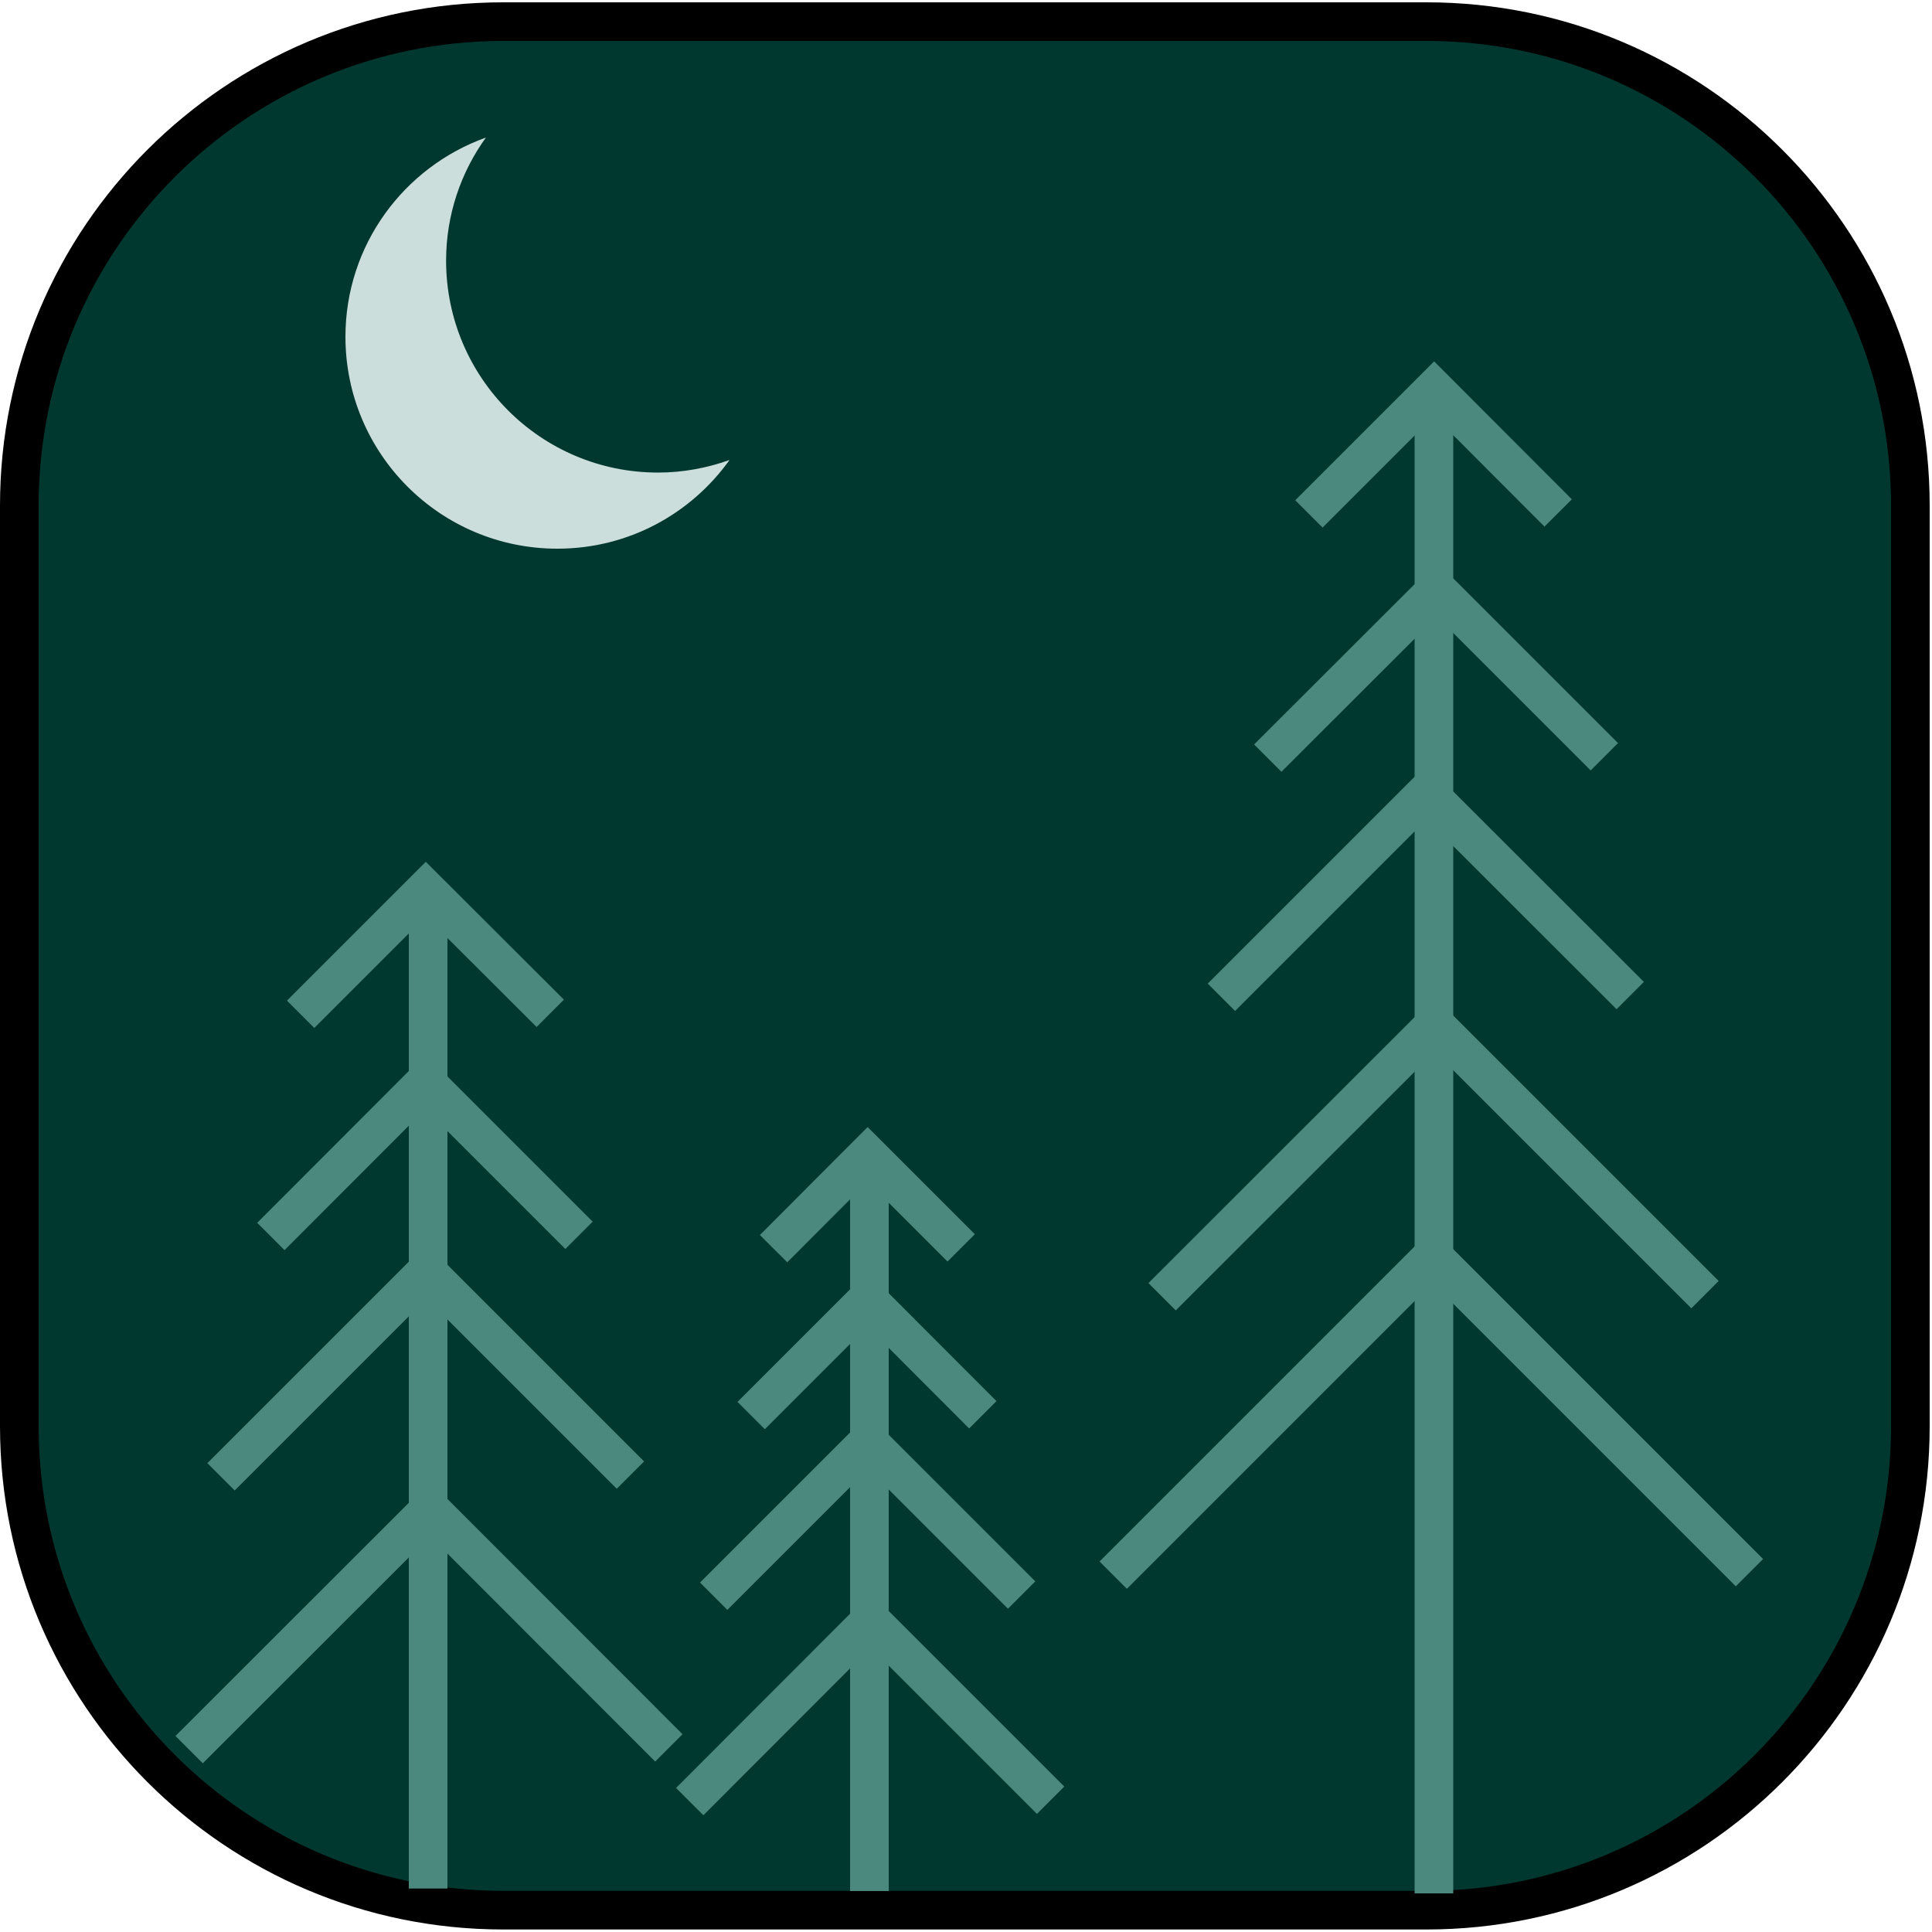
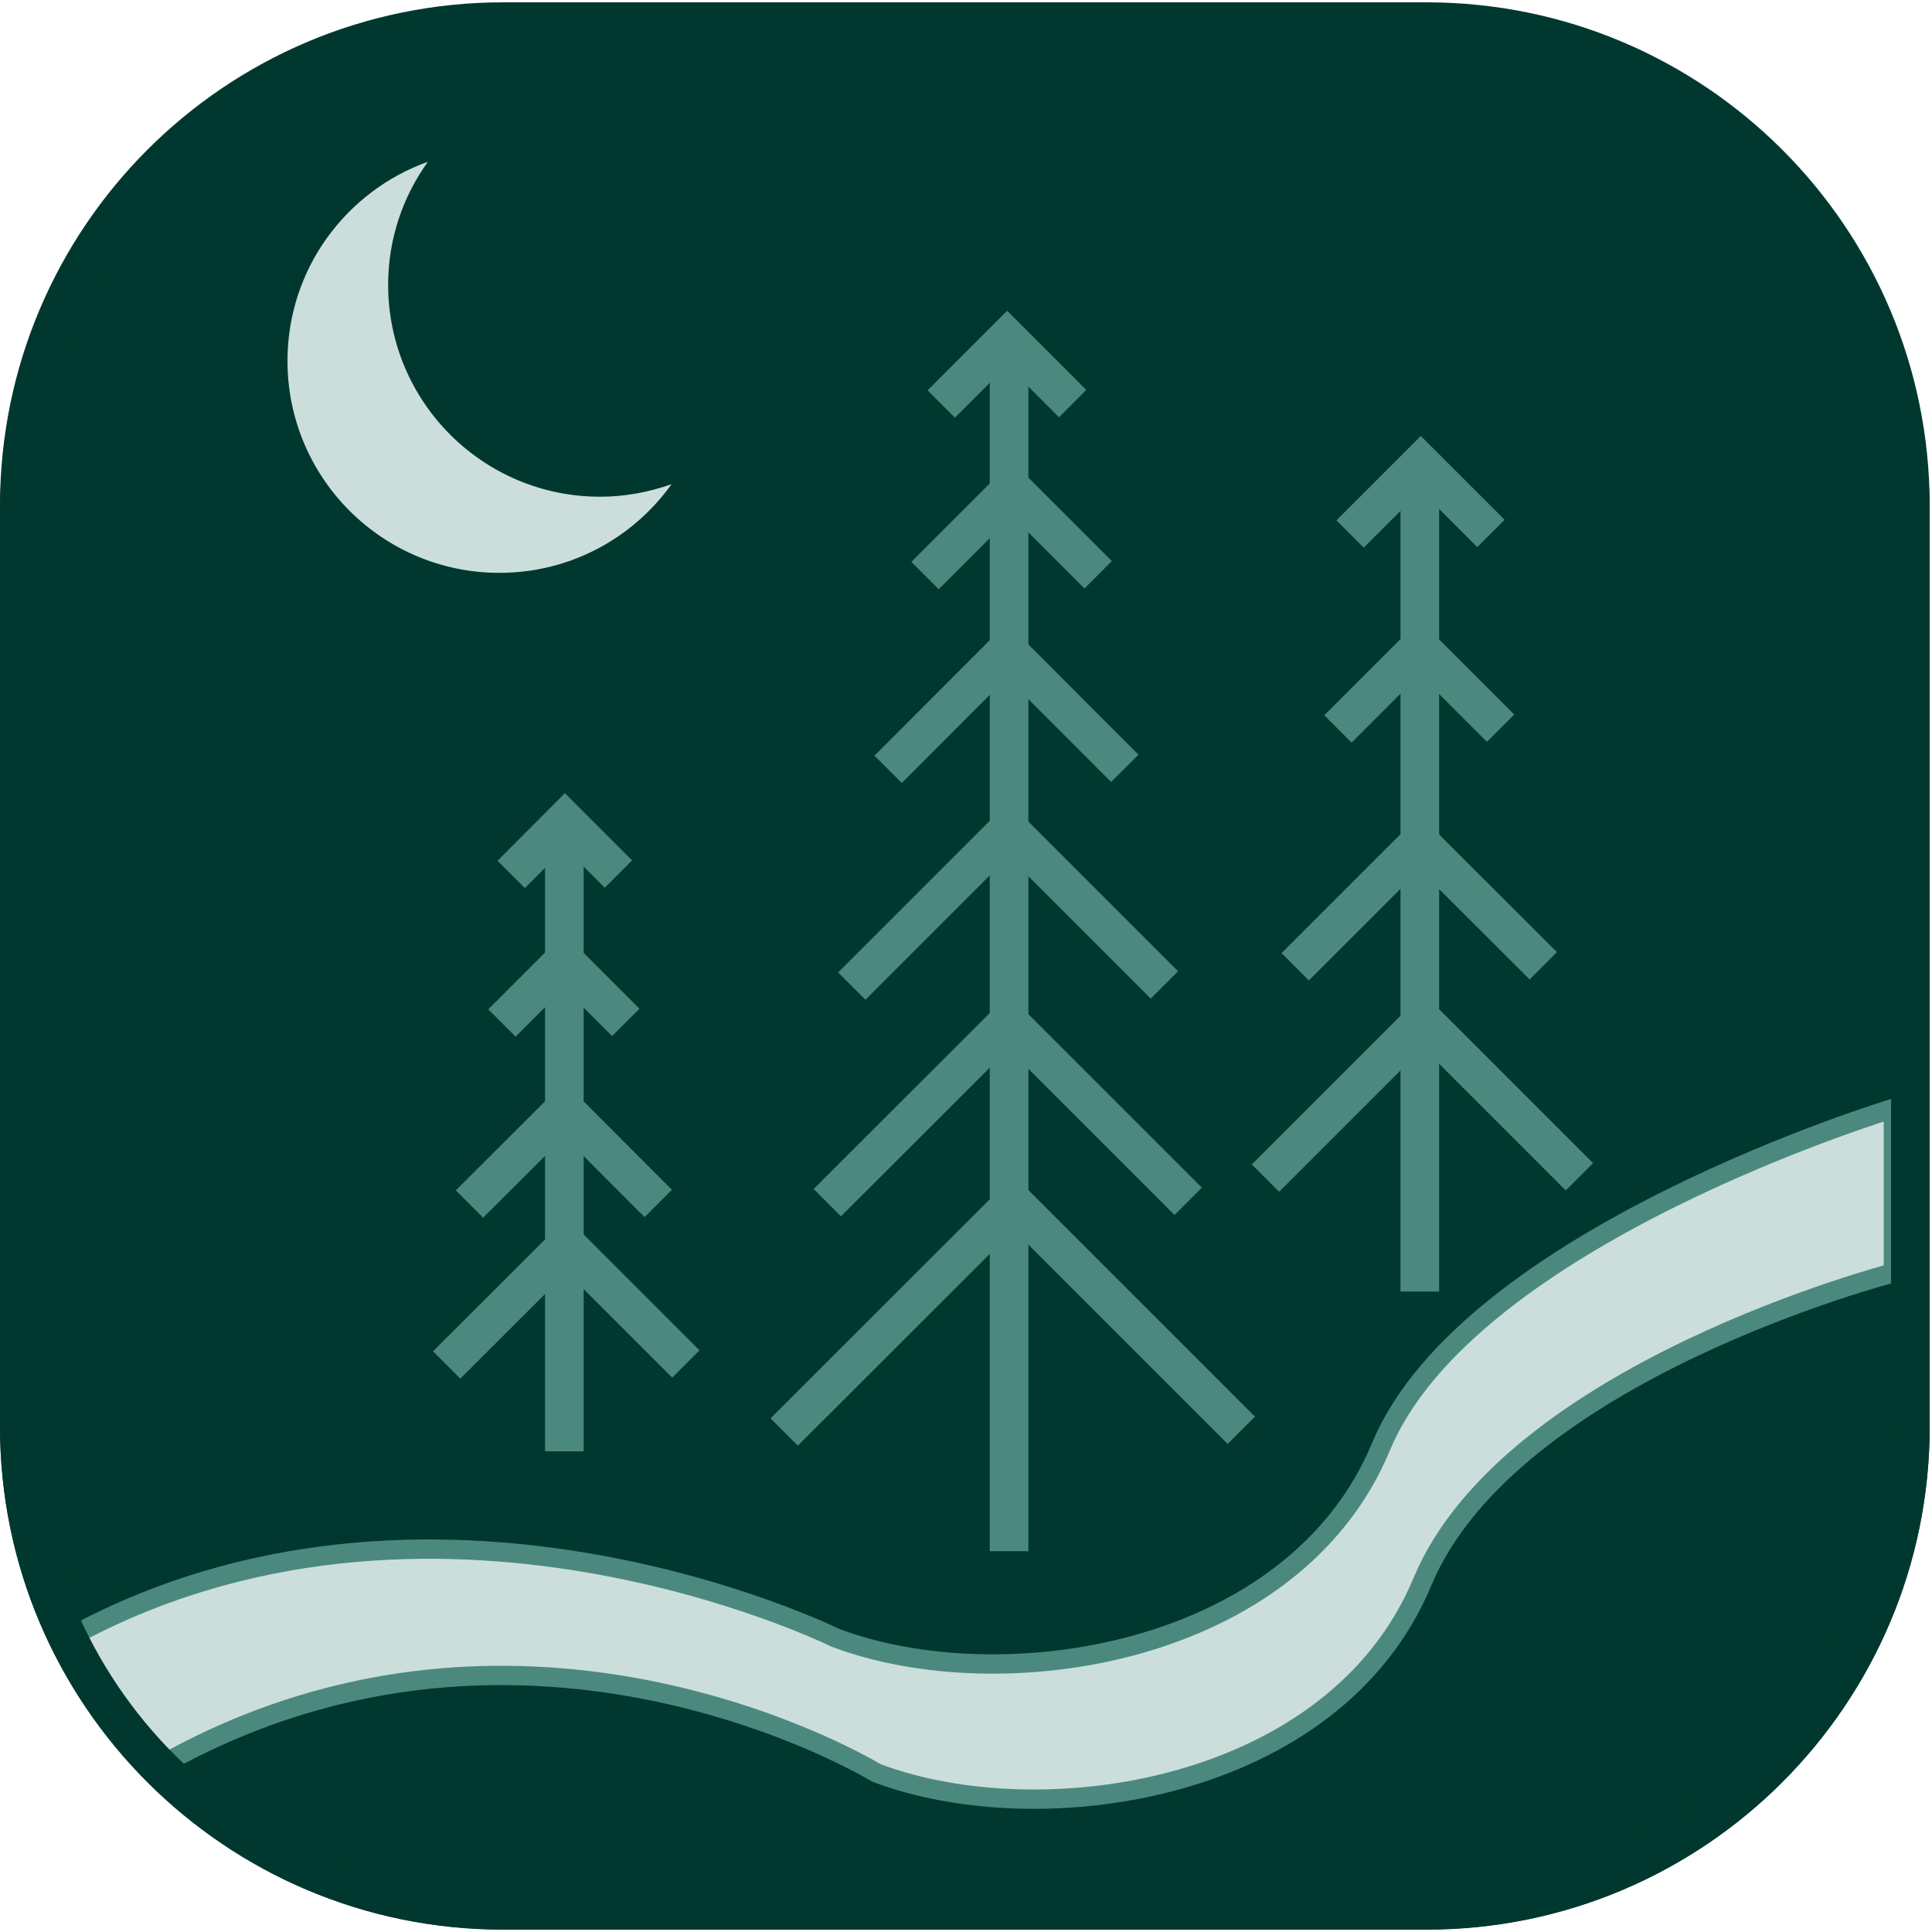
<svg xmlns="http://www.w3.org/2000/svg" id="Tree_1" data-name="Tree 1" viewBox="0 0 100 100">
  <defs>
    <style>
      .cls-1 {
+         fill: #00382f;
+       }
+ 
+       .cls-1, .cls-2, .cls-3 {
+         stroke-width: 2px;
+       }
+ 
+       .cls-1, .cls-2, .cls-3, .cls-4 {
+         stroke-miterlimit: 10;
+       }
+ 
+       .cls-1, .cls-3 {
+         stroke: #00382f;
+       }
+ 
+       .cls-2, .cls-3 {
        fill: none;
+       }
+ 
+       .cls-2, .cls-4 {
        stroke: #4b897f;
      }

-       .cls-1, .cls-2 {
-         stroke-miterlimit: 10;
-         stroke-width: 2px;
-       }
- 
-       .cls-2 {
-         fill: #00382f;
-         stroke: #000;
-       }
- 
-       .cls-3 {
+       .cls-4, .cls-5 {
        fill: #ccdedb;
      }
    </style>
  </defs>
-   <rect class="cls-2" x="1" y="1.12" width="97.88" height="97.75" rx="25.05" ry="25.05" />
-   <line class="cls-1" x1="45" y1="97.88" x2="45" y2="59.62" />
-   <polyline class="cls-1" points="40.04 64.63 44.91 59.75 49.75 64.59" />
-   <polyline class="cls-1" points="36.94 82.62 44.94 74.62 52.88 82.56" />
-   <polyline class="cls-1" points="35.7 93.25 45.07 83.87 54.38 93.18" />
-   <polyline class="cls-1" points="38.88 73.27 44.9 67.25 50.87 73.23" />
-   <line class="cls-1" x1="74.22" y1="98" x2="74.22" y2="19.86" />
-   <polyline class="cls-1" points="67.75 26.6 74.23 20.12 80.65 26.55" />
-   <polyline class="cls-1" points="60.15 67.12 74.26 53.02 88.25 67.01" />
-   <polyline class="cls-1" points="57.62 81.53 74.15 65 90.55 81.4" />
-   <polyline class="cls-1" points="63.22 51.62 73.84 41 84.38 51.53" />
-   <polyline class="cls-1" points="65.62 39.24 74.37 30.5 83.04 39.17" />
-   <line class="cls-1" x1="22.16" y1="97.75" x2="22.16" y2="45.86" />
-   <polyline class="cls-1" points="15.56 52.5 22.04 46.02 28.48 52.45" />
-   <polyline class="cls-1" points="11.44 76.44 22.08 65.8 32.63 76.35" />
-   <polyline class="cls-1" points="9.79 90.56 22.26 78.1 34.62 90.47" />
-   <polyline class="cls-1" points="14.02 64 22.02 55.99 29.97 63.94" />
-   <path class="cls-3" d="M34.06,24.46c-6.06,0-10.97-4.91-10.97-10.97,0-2.38.77-4.58,2.06-6.37-4.24,1.52-7.27,5.56-7.27,10.31,0,6.06,4.91,10.97,10.97,10.97,3.68,0,6.92-1.81,8.91-4.59-1.16.41-2.4.65-3.69.65Z" />
+   <rect class="cls-1" x="1" y="1.12" width="97.88" height="97.75" rx="25.05" ry="25.05" />
+   <path class="cls-4" d="M98,65.88s-19.85,5.12-24.38,16-19.73,13.12-28.27,9.88c0,0-17.97-11-36.82-.5l-3.02-3-2.14-3.38c18.85-10.5,39.84-.12,39.84-.12,8.55,3.25,23.75,1,28.27-9.88s26.52-17.51,26.52-17.51v8.5Z" />
+   <line class="cls-2" x1="52.23" y1="80.29" x2="52.23" y2="17.54" />
+   <polyline class="cls-2" points="48.72 20.91 52.13 17.5 55.52 20.89" />
+   <polyline class="cls-2" points="44.09 51.04 52.21 42.92 60.27 50.98" />
+   <polyline class="cls-2" points="42.82 62.25 52.2 52.88 61.5 62.18" />
+   <polyline class="cls-2" points="45.97 39.82 52.12 33.66 58.22 39.77" />
+   <polyline class="cls-2" points="47.88 29.79 52.38 25.29 56.84 29.75" />
+   <path class="cls-5" d="M31.06,25.71c-6.06,0-10.97-4.91-10.97-10.97,0-2.38.77-4.58,2.06-6.37-4.24,1.52-7.27,5.56-7.27,10.31,0,6.06,4.91,10.97,10.97,10.97,3.68,0,6.92-1.81,8.91-4.59-1.16.41-2.4.65-3.69.65Z" />
+   <polyline class="cls-2" points="40.59 74.12 52.47 62.25 64.25 74.03" />
+   <line class="cls-2" x1="29.21" y1="75.12" x2="29.21" y2="42.3" />
+   <polyline class="cls-2" points="26.46 45.26 29.24 42.47 32.01 45.24" />
+   <polyline class="cls-2" points="24.3 62.32 29.21 57.42 34.07 62.29" />
+   <polyline class="cls-2" points="25.98 52.95 29.2 49.73 32.39 52.92" />
+   <polyline class="cls-2" points="23.12 70.65 29.34 64.44 35.5 70.6" />
+   <line class="cls-2" x1="73.49" y1="66.85" x2="73.49" y2="23.75" />
+   <polyline class="cls-2" points="69.88 27.64 73.54 23.98 77.17 27.61" />
+   <polyline class="cls-2" points="67.04 50.04 73.48 43.6 79.88 49.99" />
+   <polyline class="cls-2" points="69.25 37.73 73.48 33.5 77.67 37.69" />
+   <polyline class="cls-2" points="65.5 60.98 73.66 52.82 81.75 60.91" />
+   <rect class="cls-3" x="1" y="1.5" width="97.88" height="97.38" rx="25.05" ry="25.05" />
</svg>
